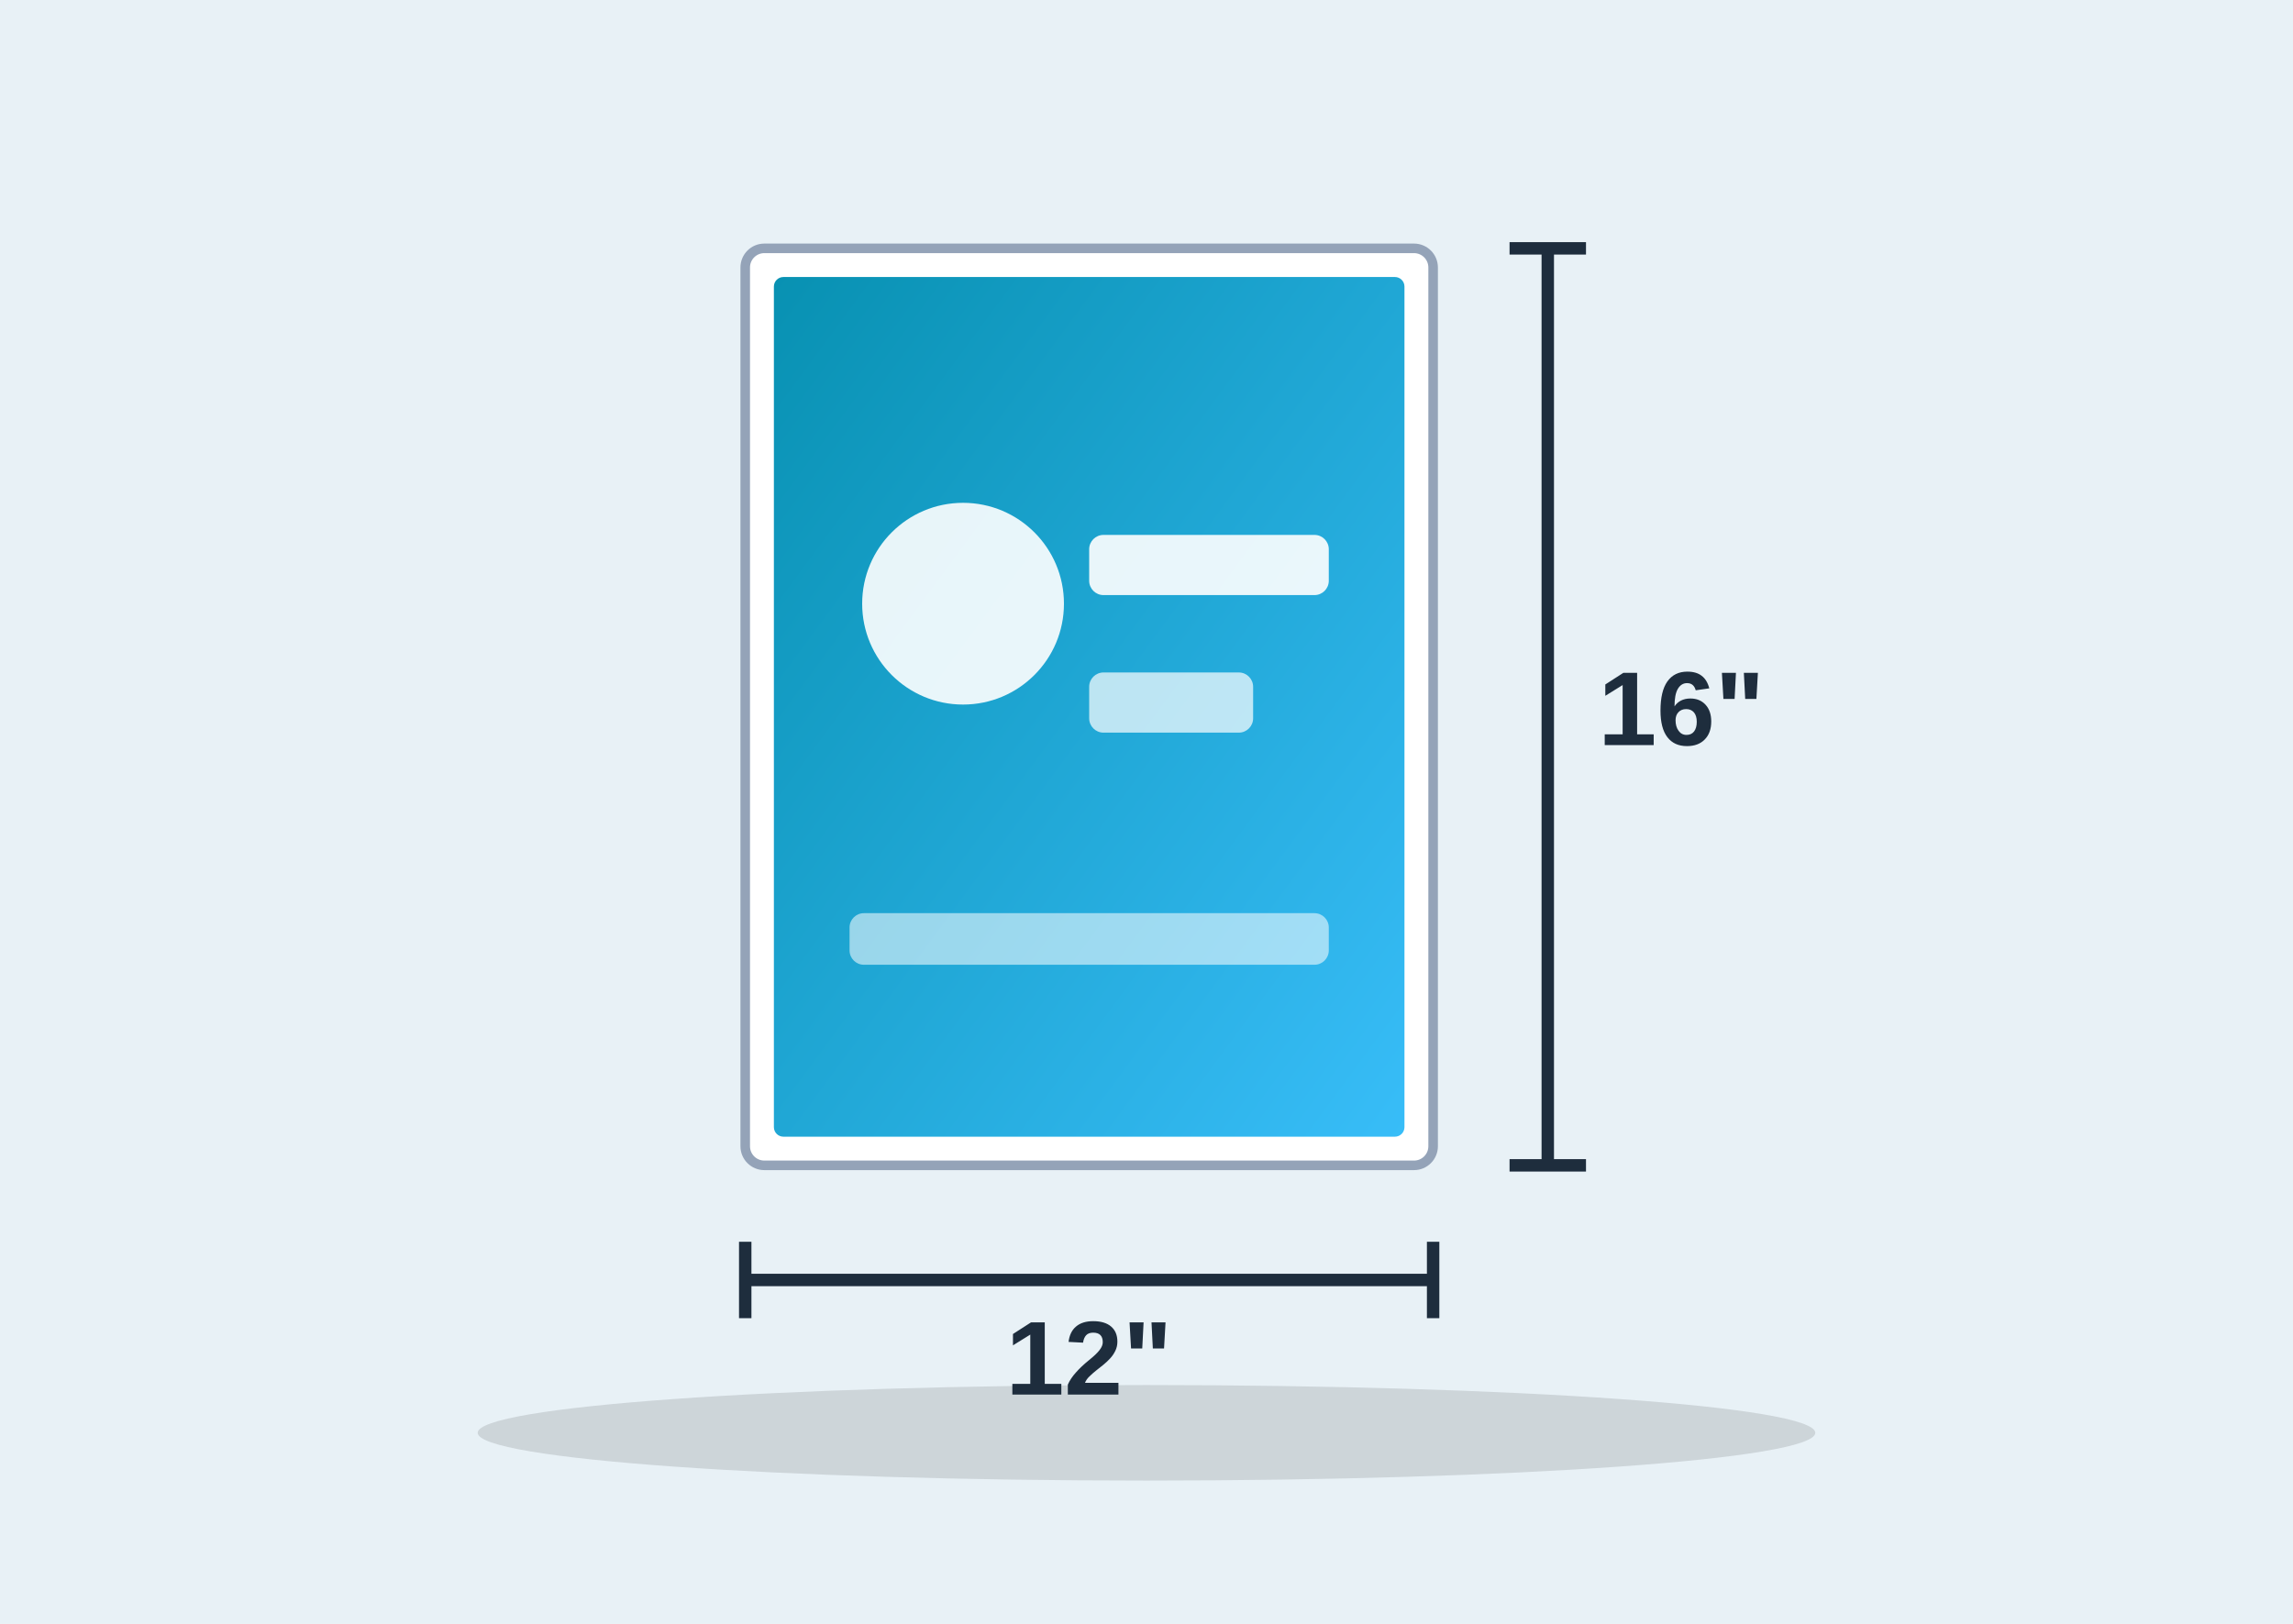
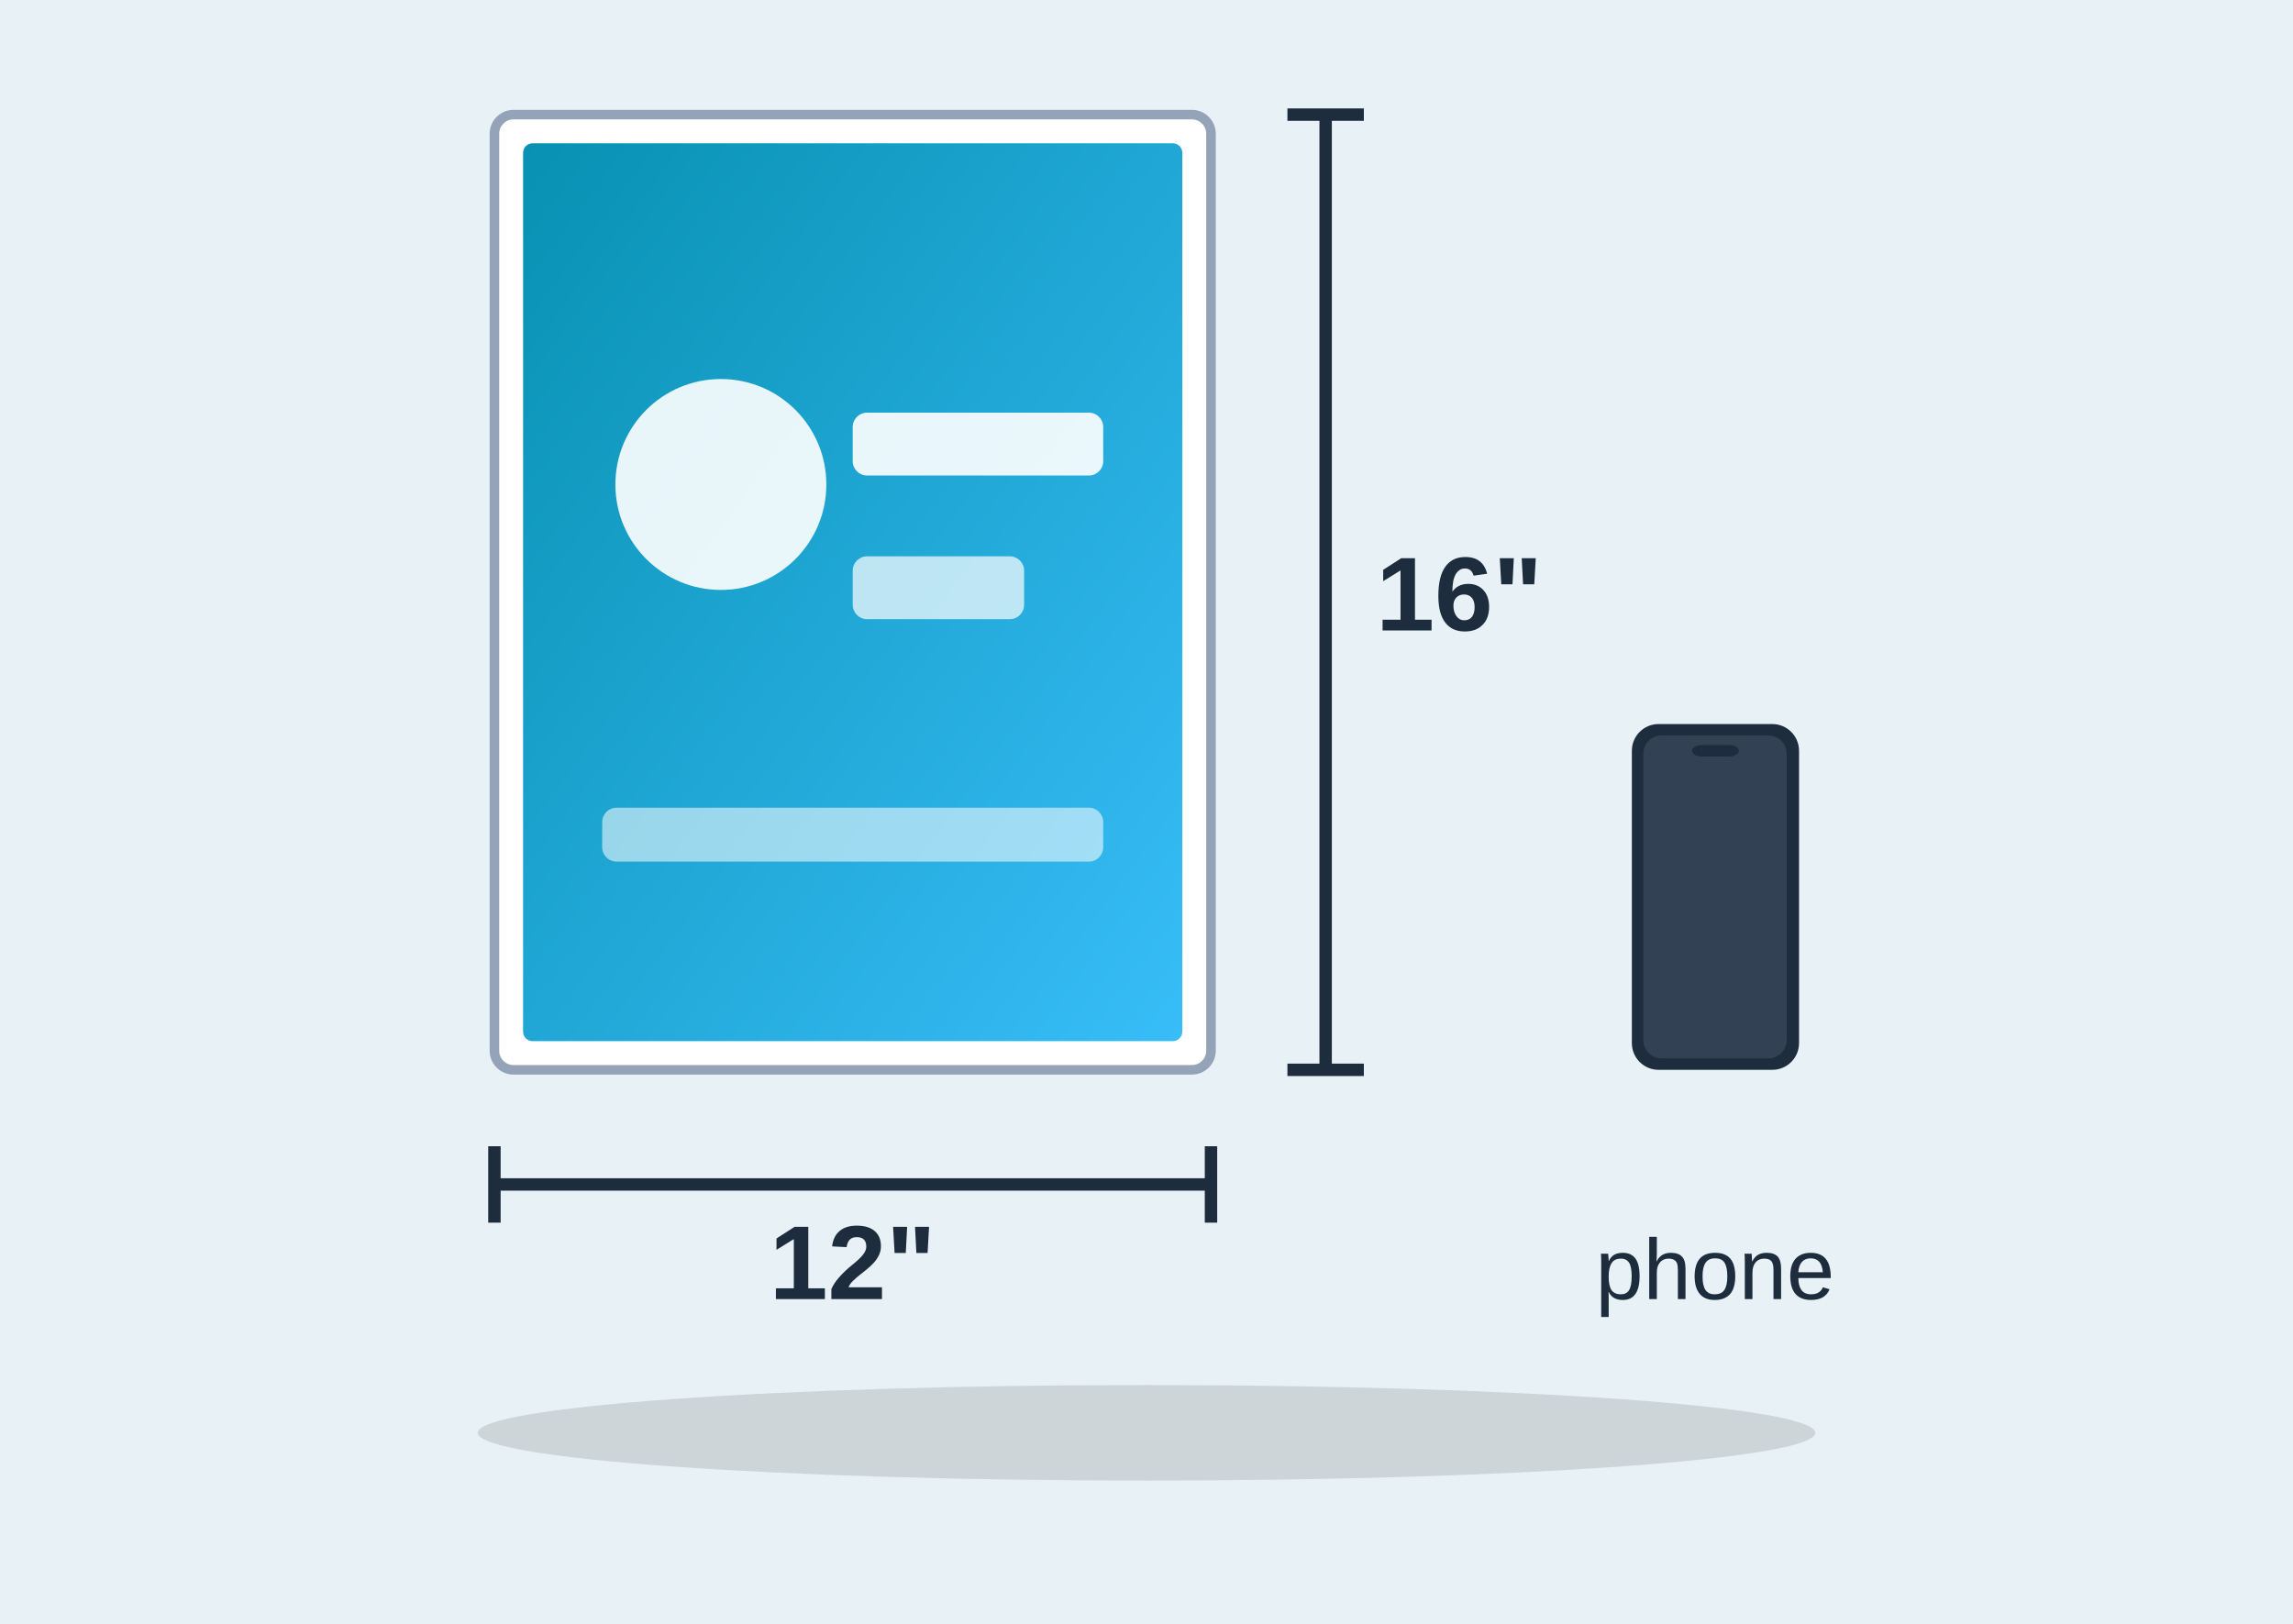
<svg xmlns="http://www.w3.org/2000/svg" viewBox="0 0 240 170" width="240" height="170" role="img" aria-label="12&quot; × 16&quot;">
  <defs>
    <linearGradient id="ga" x1="0" y1="0" x2="1" y2="1">
      <stop offset="0" stop-color="#0891B2" />
      <stop offset="1" stop-color="#38BDF8" />
    </linearGradient>
    <linearGradient id="gb" x1="0" y1="0" x2="1" y2="1">
      <stop offset="0" stop-color="#1E2D3D" />
      <stop offset="1" stop-color="#3B5068" />
    </linearGradient>
    <linearGradient id="gs" x1="0" y1="0" x2="1" y2="0">
      <stop offset="0" stop-color="#fff" stop-opacity="0" />
      <stop offset=".5" stop-color="#fff" stop-opacity=".55" />
      <stop offset="1" stop-color="#fff" stop-opacity="0" />
    </linearGradient>
    <radialGradient id="glow" cx=".5" cy=".5" r=".6">
      <stop offset="0" stop-color="#FFF7C2" />
      <stop offset="1" stop-color="#FFE08A" stop-opacity="0" />
    </radialGradient>
    <pattern id="dots" width="6" height="6" patternUnits="userSpaceOnUse">
      <circle cx="3" cy="3" r="1.4" fill="#fff" fill-opacity=".85" />
    </pattern>
    <pattern id="flute" width="8" height="8" patternUnits="userSpaceOnUse">
      <rect width="8" height="8" fill="#F8FAFC" />
      <path d="M0 4h8" stroke="#CBD5E1" stroke-width="1.2" />
    </pattern>
  </defs>
  <rect width="240" height="170" fill="#E8F1F6" />
  <ellipse cx="120" cy="150" rx="70" ry="5" fill="#000" fill-opacity=".12" />
-   <rect x="78.0" y="26.0" width="72.0" height="96.0" rx="2" fill="#fff" stroke="#94A3B8" />
-   <rect x="81.0" y="29.0" width="66.0" height="90.0" rx="1" fill="url(#ga)" />
-   <circle cx="100.8" cy="63.2" r="10.56" fill="#fff" fill-opacity=".9" />
-   <rect x="114.0" y="56.0" width="25.08" height="6.3" rx="1.5" fill="#fff" fill-opacity=".9" />
-   <rect x="114.0" y="70.4" width="17.16" height="6.3" rx="1.5" fill="#fff" fill-opacity=".7" />
-   <rect x="88.92" y="95.6" width="50.16" height="5.4" rx="1.5" fill="#fff" fill-opacity=".55" />
-   <path d="M78.0 134.0H150.0M78.0 130.0v8M150.0 130.0v8" stroke="#1E2D3D" stroke-width="1.3" />
-   <text x="114.0" y="146.0" text-anchor="middle" font-family="Arial,Helvetica,sans-serif" font-size="11" font-weight="700" fill="#1E2D3D">12"</text>
-   <path d="M162.0 26.0V122.0M158.0 26.0h8M158.0 122.0h8" stroke="#1E2D3D" stroke-width="1.3" />
-   <text x="176.0" y="78.0" text-anchor="middle" font-family="Arial,Helvetica,sans-serif" font-size="11" font-weight="700" fill="#1E2D3D">16"</text>
+   <rect x="51.75" y="12.0" width="75.0" height="100.0" rx="2" fill="#fff" stroke="#94A3B8" />
+   <rect x="54.75" y="15.0" width="69.0" height="94.0" rx="1" fill="url(#ga)" />
+   <circle cx="75.45" cy="50.72" r="11.04" fill="#fff" fill-opacity=".9" />
+   <rect x="89.25" y="43.2" width="26.22" height="6.58" rx="1.5" fill="#fff" fill-opacity=".9" />
+   <rect x="89.25" y="58.24" width="17.94" height="6.58" rx="1.5" fill="#fff" fill-opacity=".7" />
+   <rect x="63.03" y="84.56" width="52.44" height="5.64" rx="1.5" fill="#fff" fill-opacity=".55" />
+   <path d="M51.75 124.0H126.75M51.75 120.0v8M126.75 120.0v8" stroke="#1E2D3D" stroke-width="1.3" />
+   <text x="89.25" y="136.0" text-anchor="middle" font-family="Arial,Helvetica,sans-serif" font-size="11" font-weight="700" fill="#1E2D3D">12"</text>
+   <path d="M138.75 12.0V112.0M134.75 12.0h8M134.75 112.0h8" stroke="#1E2D3D" stroke-width="1.3" />
+   <text x="152.75" y="66.0" text-anchor="middle" font-family="Arial,Helvetica,sans-serif" font-size="11" font-weight="700" fill="#1E2D3D">16"</text>
+   <rect x="170.8" y="75.8" width="17.5" height="36.2" rx="2.8" fill="#1E2D3D" />
+   <rect x="172.0" y="77.0" width="15.0" height="33.8" rx="1.9" fill="#334155" />
+   <rect x="177.1" y="78.0" width="4.9" height="1.2" rx="1" fill="#1E2D3D" />
+   <text x="179.5" y="136" text-anchor="middle" font-family="Arial,Helvetica,sans-serif" font-size="9" font-weight="400" fill="#1E2D3D">phone</text>
</svg>
